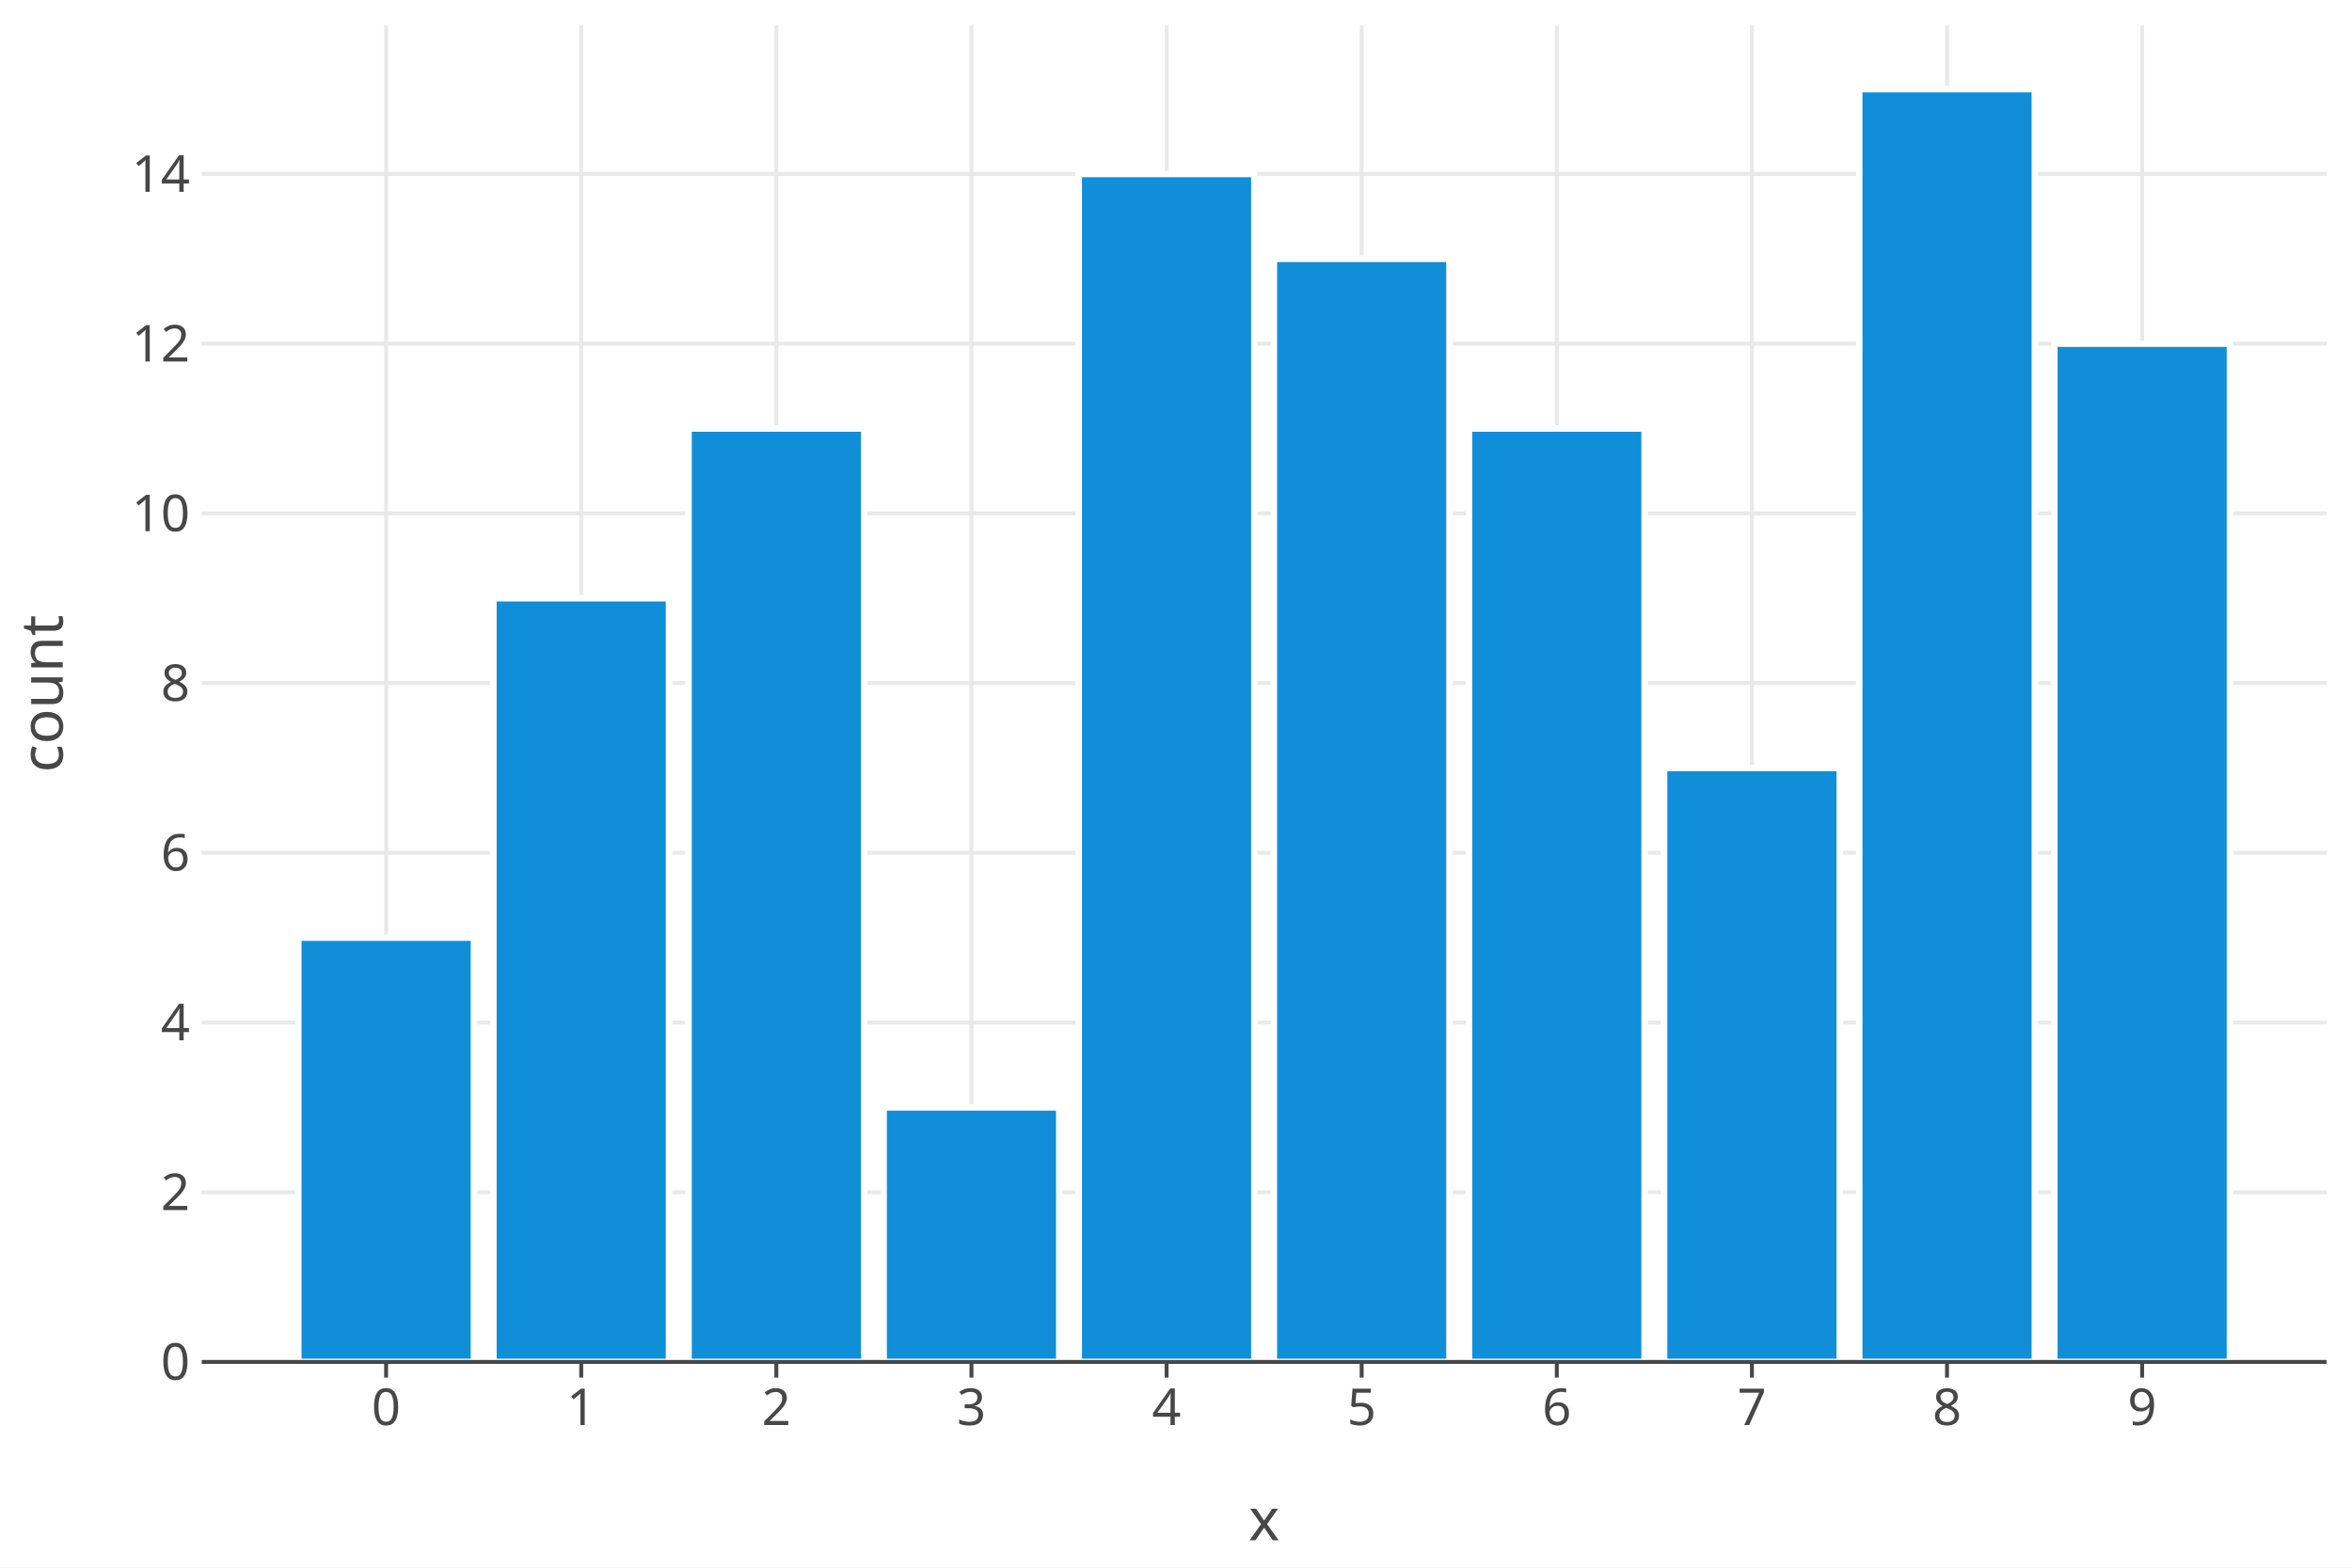
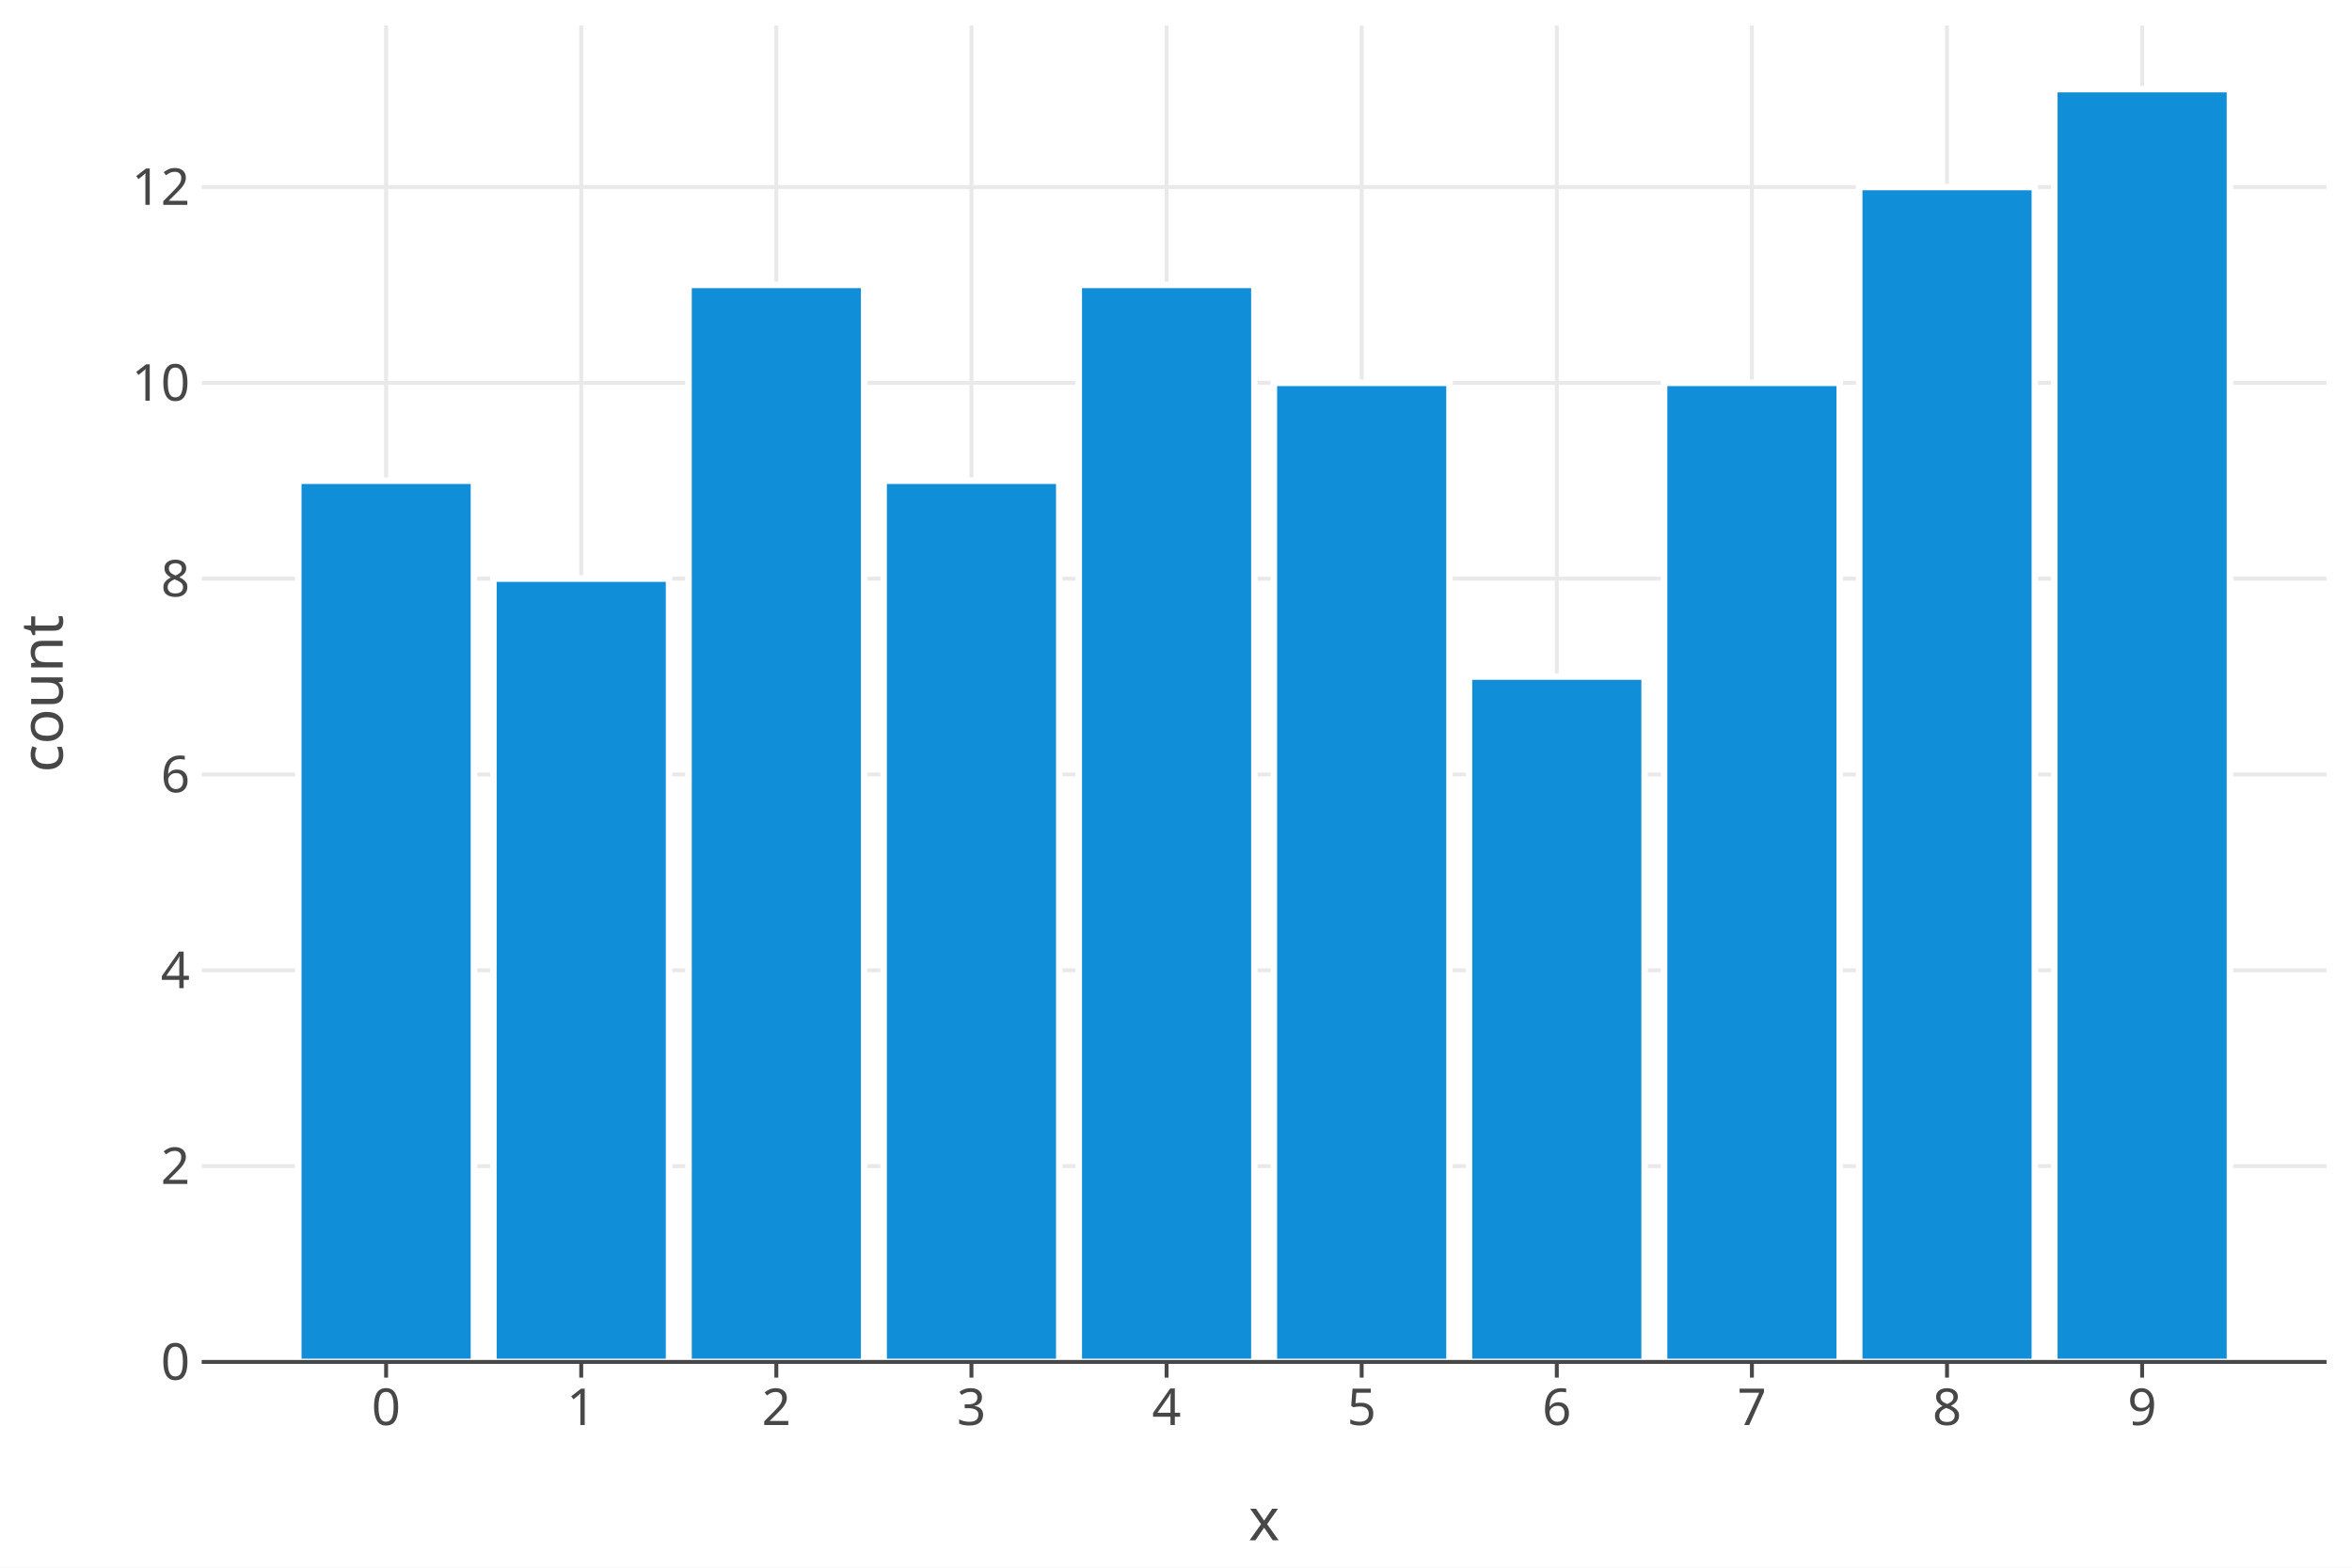
<svg xmlns="http://www.w3.org/2000/svg" class="plt-container" width="600.0" height="400.0">
  <style type="text/css">
  .plt-container {
   font-family: Lucida Grande, sans-serif;
   user-select: none;
   -webkit-user-select: none;
   -moz-user-select: none;
   -ms-user-select: none;
}
text {
   text-rendering: optimizeLegibility;
}
- #plDhDnp .plot-title {
+ #pycwVtb .plot-title {
   fill: #474747;
   font-family: Lucida Grande, sans-serif;
   font-size: 16.0px;
   font-weight: normal;
   font-style: normal;   
}
- #plDhDnp .plot-subtitle {
+ #pycwVtb .plot-subtitle {
   fill: #474747;
   font-family: Lucida Grande, sans-serif;
   font-size: 15.0px;
   font-weight: normal;
   font-style: normal;   
}
- #plDhDnp .plot-caption {
-    fill: #474747;
-    font-family: Lucida Grande, sans-serif;
-    font-size: 13.0px;
-    font-weight: normal;
-    font-style: normal;   
- }
- #plDhDnp .legend-title {
+ #pycwVtb .plot-caption {
+    fill: #474747;
+    font-family: Lucida Grande, sans-serif;
+    font-size: 13.0px;
+    font-weight: normal;
+    font-style: normal;   
+ }
+ #pycwVtb .legend-title {
   fill: #474747;
   font-family: Lucida Grande, sans-serif;
   font-size: 15.0px;
   font-weight: normal;
   font-style: normal;   
}
- #plDhDnp .legend-item {
-    fill: #474747;
-    font-family: Lucida Grande, sans-serif;
-    font-size: 13.0px;
-    font-weight: normal;
-    font-style: normal;   
- }
- #plDhDnp .axis-title-x {
+ #pycwVtb .legend-item {
+    fill: #474747;
+    font-family: Lucida Grande, sans-serif;
+    font-size: 13.0px;
+    font-weight: normal;
+    font-style: normal;   
+ }
+ #pycwVtb .axis-title-x {
   fill: #474747;
   font-family: Lucida Grande, sans-serif;
   font-size: 15.0px;
   font-weight: normal;
   font-style: normal;   
}
- #plDhDnp .axis-text-x {
-    fill: #474747;
-    font-family: Lucida Grande, sans-serif;
-    font-size: 13.0px;
-    font-weight: normal;
-    font-style: normal;   
- }
- #dTVsYAT .axis-tooltip-text-x {
+ #pycwVtb .axis-text-x {
+    fill: #474747;
+    font-family: Lucida Grande, sans-serif;
+    font-size: 13.0px;
+    font-weight: normal;
+    font-style: normal;   
+ }
+ #dDYAcnL .axis-tooltip-text-x {
   fill: #ffffff;
   font-family: Lucida Grande, sans-serif;
   font-size: 13.0px;
   font-weight: normal;
   font-style: normal;   
}
- #plDhDnp .axis-title-y {
+ #pycwVtb .axis-title-y {
   fill: #474747;
   font-family: Lucida Grande, sans-serif;
   font-size: 15.0px;
   font-weight: normal;
   font-style: normal;   
}
- #plDhDnp .axis-text-y {
-    fill: #474747;
-    font-family: Lucida Grande, sans-serif;
-    font-size: 13.0px;
-    font-weight: normal;
-    font-style: normal;   
- }
- #dTVsYAT .axis-tooltip-text-y {
+ #pycwVtb .axis-text-y {
+    fill: #474747;
+    font-family: Lucida Grande, sans-serif;
+    font-size: 13.0px;
+    font-weight: normal;
+    font-style: normal;   
+ }
+ #dDYAcnL .axis-tooltip-text-y {
   fill: #ffffff;
   font-family: Lucida Grande, sans-serif;
   font-size: 13.0px;
   font-weight: normal;
   font-style: normal;   
}
- #plDhDnp .facet-strip-text-x {
-    fill: #474747;
-    font-family: Lucida Grande, sans-serif;
-    font-size: 13.0px;
-    font-weight: normal;
-    font-style: normal;   
- }
- #plDhDnp .facet-strip-text-y {
-    fill: #474747;
-    font-family: Lucida Grande, sans-serif;
-    font-size: 13.0px;
-    font-weight: normal;
-    font-style: normal;   
- }
- #dTVsYAT .tooltip-text {
-    fill: #474747;
-    font-family: Lucida Grande, sans-serif;
-    font-size: 13.0px;
-    font-weight: normal;
-    font-style: normal;   
- }
- #dTVsYAT .tooltip-title {
+ #pycwVtb .facet-strip-text-x {
+    fill: #474747;
+    font-family: Lucida Grande, sans-serif;
+    font-size: 13.0px;
+    font-weight: normal;
+    font-style: normal;   
+ }
+ #pycwVtb .facet-strip-text-y {
+    fill: #474747;
+    font-family: Lucida Grande, sans-serif;
+    font-size: 13.0px;
+    font-weight: normal;
+    font-style: normal;   
+ }
+ #dDYAcnL .tooltip-text {
+    fill: #474747;
+    font-family: Lucida Grande, sans-serif;
+    font-size: 13.0px;
+    font-weight: normal;
+    font-style: normal;   
+ }
+ #dDYAcnL .tooltip-title {
   fill: #474747;
   font-family: Lucida Grande, sans-serif;
   font-size: 13.0px;
   font-weight: bold;
   font-style: normal;   
}
- #dTVsYAT .tooltip-label {
+ #dDYAcnL .tooltip-label {
   fill: #474747;
   font-family: Lucida Grande, sans-serif;
   font-size: 13.0px;
   font-weight: bold;
   font-style: normal;   
}

  </style>
-   <g id="plDhDnp">
+   <g id="pycwVtb">
    <path fill-rule="evenodd" fill="rgb(255,255,255)" fill-opacity="1.0" d="M0.0 0.0 L0.0 400.0 L600.0 400.0 L600.0 0.0 Z">
    </path>
    <g transform="translate(29.5 6.5 ) ">
      <g transform="translate(21.96121 0.0 ) ">
        <line x1="47.036" y1="341.0" x2="47.036" y2="0.0" stroke="rgb(233,233,233)" stroke-opacity="1.0" stroke-width="1.0" fill="none">
        </line>
        <line x1="96.81" y1="341.0" x2="96.81" y2="0.0" stroke="rgb(233,233,233)" stroke-opacity="1.0" stroke-width="1.0" fill="none">
        </line>
        <line x1="146.584" y1="341.0" x2="146.584" y2="0.0" stroke="rgb(233,233,233)" stroke-opacity="1.0" stroke-width="1.0" fill="none">
        </line>
        <line x1="196.358" y1="341.0" x2="196.358" y2="0.0" stroke="rgb(233,233,233)" stroke-opacity="1.0" stroke-width="1.0" fill="none">
        </line>
        <line x1="246.132" y1="341.0" x2="246.132" y2="0.0" stroke="rgb(233,233,233)" stroke-opacity="1.0" stroke-width="1.0" fill="none">
        </line>
        <line x1="295.906" y1="341.0" x2="295.906" y2="0.0" stroke="rgb(233,233,233)" stroke-opacity="1.0" stroke-width="1.0" fill="none">
        </line>
        <line x1="345.68" y1="341.0" x2="345.68" y2="0.0" stroke="rgb(233,233,233)" stroke-opacity="1.0" stroke-width="1.0" fill="none">
        </line>
        <line x1="395.454" y1="341.0" x2="395.454" y2="0.0" stroke="rgb(233,233,233)" stroke-opacity="1.0" stroke-width="1.0" fill="none">
        </line>
        <line x1="445.228" y1="341.0" x2="445.228" y2="0.0" stroke="rgb(233,233,233)" stroke-opacity="1.0" stroke-width="1.0" fill="none">
        </line>
        <line x1="495.002" y1="341.0" x2="495.002" y2="0.0" stroke="rgb(233,233,233)" stroke-opacity="1.0" stroke-width="1.0" fill="none">
        </line>
      </g>
      <g transform="translate(21.96121 0.0 ) ">
        <line x1="0.0" y1="341.0" x2="542.039" y2="341.0" stroke="rgb(233,233,233)" stroke-opacity="1.0" stroke-width="1.0" fill="none">
        </line>
-         <line x1="0.0" y1="297.698" x2="542.039" y2="297.698" stroke="rgb(233,233,233)" stroke-opacity="1.0" stroke-width="1.0" fill="none">
-         </line>
-         <line x1="0.0" y1="254.397" x2="542.039" y2="254.397" stroke="rgb(233,233,233)" stroke-opacity="1.0" stroke-width="1.0" fill="none">
-         </line>
-         <line x1="0.0" y1="211.095" x2="542.039" y2="211.095" stroke="rgb(233,233,233)" stroke-opacity="1.0" stroke-width="1.0" fill="none">
-         </line>
-         <line x1="0.0" y1="167.794" x2="542.039" y2="167.794" stroke="rgb(233,233,233)" stroke-opacity="1.0" stroke-width="1.0" fill="none">
-         </line>
-         <line x1="0.0" y1="124.492" x2="542.039" y2="124.492" stroke="rgb(233,233,233)" stroke-opacity="1.0" stroke-width="1.0" fill="none">
-         </line>
-         <line x1="0.0" y1="81.19" x2="542.039" y2="81.19" stroke="rgb(233,233,233)" stroke-opacity="1.0" stroke-width="1.0" fill="none">
-         </line>
-         <line x1="0.0" y1="37.889" x2="542.039" y2="37.889" stroke="rgb(233,233,233)" stroke-opacity="1.0" stroke-width="1.0" fill="none">
-         </line>
-       </g>
-       <g transform="translate(21.96121 0.0 ) " clip-path="url(#coAOyxf)" clip-bounds-jfx="[rect (0.0, 0.0), (542.039, 341.0)]">
+         <line x1="0.0" y1="291.037" x2="542.039" y2="291.037" stroke="rgb(233,233,233)" stroke-opacity="1.0" stroke-width="1.0" fill="none">
+         </line>
+         <line x1="0.0" y1="241.073" x2="542.039" y2="241.073" stroke="rgb(233,233,233)" stroke-opacity="1.0" stroke-width="1.0" fill="none">
+         </line>
+         <line x1="0.0" y1="191.11" x2="542.039" y2="191.11" stroke="rgb(233,233,233)" stroke-opacity="1.0" stroke-width="1.0" fill="none">
+         </line>
+         <line x1="0.0" y1="141.147" x2="542.039" y2="141.147" stroke="rgb(233,233,233)" stroke-opacity="1.0" stroke-width="1.0" fill="none">
+         </line>
+         <line x1="0.0" y1="91.183" x2="542.039" y2="91.183" stroke="rgb(233,233,233)" stroke-opacity="1.0" stroke-width="1.0" fill="none">
+         </line>
+         <line x1="0.0" y1="41.22" x2="542.039" y2="41.22" stroke="rgb(233,233,233)" stroke-opacity="1.0" stroke-width="1.0" fill="none">
+         </line>
+       </g>
+       <g transform="translate(21.96121 0.0 ) " clip-path="url(#ccjF6wF)" clip-bounds-jfx="[rect (0.0, 0.0), (542.039, 341.0)]">
        <defs>
-           <clipPath id="coAOyxf">
+           <clipPath id="ccjF6wF">
            <rect x="0.0" y="0.0" width="542.039" height="341.0">
            </rect>
          </clipPath>
        </defs>
-         <rect x="24.638" y="232.746" height="108.254" width="44.797" stroke="rgb(255,255,255)" stroke-opacity="1.0" fill="rgb(17,142,216)" fill-opacity="1.0" stroke-width="1.65">
-         </rect>
-         <rect x="173.96" y="276.048" height="64.952" width="44.797" stroke="rgb(255,255,255)" stroke-opacity="1.0" fill="rgb(17,142,216)" fill-opacity="1.0" stroke-width="1.65">
-         </rect>
-         <rect x="74.412" y="146.143" height="194.857" width="44.797" stroke="rgb(255,255,255)" stroke-opacity="1.0" fill="rgb(17,142,216)" fill-opacity="1.0" stroke-width="1.65">
-         </rect>
-         <rect x="223.734" y="37.889" height="303.111" width="44.797" stroke="rgb(255,255,255)" stroke-opacity="1.0" fill="rgb(17,142,216)" fill-opacity="1.0" stroke-width="1.65">
-         </rect>
-         <rect x="422.83" y="16.238" height="324.762" width="44.797" stroke="rgb(255,255,255)" stroke-opacity="1.0" fill="rgb(17,142,216)" fill-opacity="1.0" stroke-width="1.65">
-         </rect>
-         <rect x="323.282" y="102.841" height="238.159" width="44.797" stroke="rgb(255,255,255)" stroke-opacity="1.0" fill="rgb(17,142,216)" fill-opacity="1.0" stroke-width="1.65">
-         </rect>
-         <rect x="373.056" y="189.444" height="151.556" width="44.797" stroke="rgb(255,255,255)" stroke-opacity="1.0" fill="rgb(17,142,216)" fill-opacity="1.0" stroke-width="1.65">
-         </rect>
-         <rect x="124.186" y="102.841" height="238.159" width="44.797" stroke="rgb(255,255,255)" stroke-opacity="1.0" fill="rgb(17,142,216)" fill-opacity="1.0" stroke-width="1.65">
-         </rect>
-         <rect x="472.604" y="81.19" height="259.81" width="44.797" stroke="rgb(255,255,255)" stroke-opacity="1.0" fill="rgb(17,142,216)" fill-opacity="1.0" stroke-width="1.65">
-         </rect>
-         <rect x="273.508" y="59.54" height="281.46" width="44.797" stroke="rgb(255,255,255)" stroke-opacity="1.0" fill="rgb(17,142,216)" fill-opacity="1.0" stroke-width="1.65">
+         <rect x="422.83" y="41.22" height="299.78" width="44.797" stroke="rgb(255,255,255)" stroke-opacity="1.0" fill="rgb(17,142,216)" fill-opacity="1.0" stroke-width="1.65">
+         </rect>
+         <rect x="373.056" y="91.183" height="249.817" width="44.797" stroke="rgb(255,255,255)" stroke-opacity="1.0" fill="rgb(17,142,216)" fill-opacity="1.0" stroke-width="1.65">
+         </rect>
+         <rect x="273.508" y="91.183" height="249.817" width="44.797" stroke="rgb(255,255,255)" stroke-opacity="1.0" fill="rgb(17,142,216)" fill-opacity="1.0" stroke-width="1.65">
+         </rect>
+         <rect x="323.282" y="166.128" height="174.872" width="44.797" stroke="rgb(255,255,255)" stroke-opacity="1.0" fill="rgb(17,142,216)" fill-opacity="1.0" stroke-width="1.65">
+         </rect>
+         <rect x="74.412" y="141.147" height="199.853" width="44.797" stroke="rgb(255,255,255)" stroke-opacity="1.0" fill="rgb(17,142,216)" fill-opacity="1.0" stroke-width="1.65">
+         </rect>
+         <rect x="124.186" y="66.201" height="274.799" width="44.797" stroke="rgb(255,255,255)" stroke-opacity="1.0" fill="rgb(17,142,216)" fill-opacity="1.0" stroke-width="1.65">
+         </rect>
+         <rect x="24.638" y="116.165" height="224.835" width="44.797" stroke="rgb(255,255,255)" stroke-opacity="1.0" fill="rgb(17,142,216)" fill-opacity="1.0" stroke-width="1.65">
+         </rect>
+         <rect x="173.96" y="116.165" height="224.835" width="44.797" stroke="rgb(255,255,255)" stroke-opacity="1.0" fill="rgb(17,142,216)" fill-opacity="1.0" stroke-width="1.65">
+         </rect>
+         <rect x="223.734" y="66.201" height="274.799" width="44.797" stroke="rgb(255,255,255)" stroke-opacity="1.0" fill="rgb(17,142,216)" fill-opacity="1.0" stroke-width="1.65">
+         </rect>
+         <rect x="472.604" y="16.238" height="324.762" width="44.797" stroke="rgb(255,255,255)" stroke-opacity="1.0" fill="rgb(17,142,216)" fill-opacity="1.0" stroke-width="1.65">
        </rect>
      </g>
      <g transform="translate(21.96121 341.0 ) ">
        <g transform="translate(47.03642 0.0 ) ">
          <line stroke-width="1.0" stroke="rgb(71,71,71)" stroke-opacity="1.0" x2="0.0" y2="4.0">
          </line>
          <g transform="translate(0.0 7.0 ) ">
            <text class="axis-text-x" text-anchor="middle" dy="0.7em">
              <tspan>0</tspan>
            </text>
          </g>
        </g>
        <g transform="translate(96.81042 0.0 ) ">
          <line stroke-width="1.0" stroke="rgb(71,71,71)" stroke-opacity="1.0" x2="0.0" y2="4.0">
          </line>
          <g transform="translate(0.0 7.0 ) ">
            <text class="axis-text-x" text-anchor="middle" dy="0.7em">
              <tspan>1</tspan>
            </text>
          </g>
        </g>
        <g transform="translate(146.5844 0.0 ) ">
          <line stroke-width="1.0" stroke="rgb(71,71,71)" stroke-opacity="1.0" x2="0.0" y2="4.0">
          </line>
          <g transform="translate(0.0 7.0 ) ">
            <text class="axis-text-x" text-anchor="middle" dy="0.7em">
              <tspan>2</tspan>
            </text>
          </g>
        </g>
        <g transform="translate(196.3584 0.0 ) ">
          <line stroke-width="1.0" stroke="rgb(71,71,71)" stroke-opacity="1.0" x2="0.0" y2="4.0">
          </line>
          <g transform="translate(0.0 7.0 ) ">
            <text class="axis-text-x" text-anchor="middle" dy="0.7em">
              <tspan>3</tspan>
            </text>
          </g>
        </g>
        <g transform="translate(246.1324 0.0 ) ">
          <line stroke-width="1.0" stroke="rgb(71,71,71)" stroke-opacity="1.0" x2="0.0" y2="4.0">
          </line>
          <g transform="translate(0.0 7.0 ) ">
            <text class="axis-text-x" text-anchor="middle" dy="0.7em">
              <tspan>4</tspan>
            </text>
          </g>
        </g>
        <g transform="translate(295.9064 0.0 ) ">
          <line stroke-width="1.0" stroke="rgb(71,71,71)" stroke-opacity="1.0" x2="0.0" y2="4.0">
          </line>
          <g transform="translate(0.0 7.0 ) ">
            <text class="axis-text-x" text-anchor="middle" dy="0.7em">
              <tspan>5</tspan>
            </text>
          </g>
        </g>
        <g transform="translate(345.6804 0.0 ) ">
          <line stroke-width="1.0" stroke="rgb(71,71,71)" stroke-opacity="1.0" x2="0.0" y2="4.0">
          </line>
          <g transform="translate(0.0 7.0 ) ">
            <text class="axis-text-x" text-anchor="middle" dy="0.7em">
              <tspan>6</tspan>
            </text>
          </g>
        </g>
        <g transform="translate(395.4544 0.0 ) ">
          <line stroke-width="1.0" stroke="rgb(71,71,71)" stroke-opacity="1.0" x2="0.0" y2="4.0">
          </line>
          <g transform="translate(0.0 7.0 ) ">
            <text class="axis-text-x" text-anchor="middle" dy="0.7em">
              <tspan>7</tspan>
            </text>
          </g>
        </g>
        <g transform="translate(445.2284 0.0 ) ">
          <line stroke-width="1.0" stroke="rgb(71,71,71)" stroke-opacity="1.0" x2="0.0" y2="4.0">
          </line>
          <g transform="translate(0.0 7.0 ) ">
            <text class="axis-text-x" text-anchor="middle" dy="0.7em">
              <tspan>8</tspan>
            </text>
          </g>
        </g>
        <g transform="translate(495.0024 0.0 ) ">
          <line stroke-width="1.0" stroke="rgb(71,71,71)" stroke-opacity="1.0" x2="0.0" y2="4.0">
          </line>
          <g transform="translate(0.0 7.0 ) ">
            <text class="axis-text-x" text-anchor="middle" dy="0.7em">
              <tspan>9</tspan>
            </text>
          </g>
        </g>
        <line x1="0.0" y1="0.0" x2="542.039" y2="0.0" stroke-width="1.0" stroke="rgb(71,71,71)" stroke-opacity="1.0">
        </line>
      </g>
      <g transform="translate(21.96121 0.0 ) ">
        <g transform="translate(0.0 341.0 ) ">
          <g transform="translate(-3.0 0.0 ) ">
            <text class="axis-text-y" text-anchor="end" dy="0.35em">
              <tspan>0</tspan>
            </text>
          </g>
        </g>
-         <g transform="translate(0.0 297.6984 ) ">
+         <g transform="translate(0.0 291.0366 ) ">
          <g transform="translate(-3.0 0.0 ) ">
            <text class="axis-text-y" text-anchor="end" dy="0.35em">
              <tspan>2</tspan>
            </text>
          </g>
        </g>
-         <g transform="translate(0.0 254.3968 ) ">
+         <g transform="translate(0.0 241.0733 ) ">
          <g transform="translate(-3.0 0.0 ) ">
            <text class="axis-text-y" text-anchor="end" dy="0.35em">
              <tspan>4</tspan>
            </text>
          </g>
        </g>
-         <g transform="translate(0.0 211.0952 ) ">
+         <g transform="translate(0.0 191.1099 ) ">
          <g transform="translate(-3.0 0.0 ) ">
            <text class="axis-text-y" text-anchor="end" dy="0.35em">
              <tspan>6</tspan>
            </text>
          </g>
        </g>
-         <g transform="translate(0.0 167.7937 ) ">
+         <g transform="translate(0.0 141.1465 ) ">
          <g transform="translate(-3.0 0.0 ) ">
            <text class="axis-text-y" text-anchor="end" dy="0.35em">
              <tspan>8</tspan>
            </text>
          </g>
        </g>
-         <g transform="translate(0.0 124.4921 ) ">
+         <g transform="translate(0.0 91.18315 ) ">
          <g transform="translate(-3.0 0.0 ) ">
            <text class="axis-text-y" text-anchor="end" dy="0.35em">
              <tspan>10</tspan>
            </text>
          </g>
        </g>
-         <g transform="translate(0.0 81.19048 ) ">
+         <g transform="translate(0.0 41.21978 ) ">
          <g transform="translate(-3.0 0.0 ) ">
            <text class="axis-text-y" text-anchor="end" dy="0.35em">
              <tspan>12</tspan>
-             </text>
-           </g>
-         </g>
-         <g transform="translate(0.0 37.88889 ) ">
-           <g transform="translate(-3.0 0.0 ) ">
-             <text class="axis-text-y" text-anchor="end" dy="0.35em">
-               <tspan>14</tspan>
            </text>
          </g>
        </g>
      </g>
    </g>
    <g transform="translate(16.0 177.0 ) rotate(-90.0 ) ">
      <text class="axis-title-y" y="0.0" text-anchor="middle">
        <tspan>count</tspan>
      </text>
    </g>
    <g transform="translate(322.4806 393.0 ) ">
      <text class="axis-title-x" y="0.0" text-anchor="middle">
        <tspan>x</tspan>
      </text>
    </g>
    <path fill="rgb(0,0,0)" fill-opacity="0.0" stroke="rgb(71,71,71)" stroke-opacity="1.0" stroke-width="0.0" d="M0.0 0.0 L0.0 400.0 L600.0 400.0 L600.0 0.0 Z">
    </path>
  </g>
-   <g id="dTVsYAT">
+   <g id="dDYAcnL">
  </g>
</svg>
